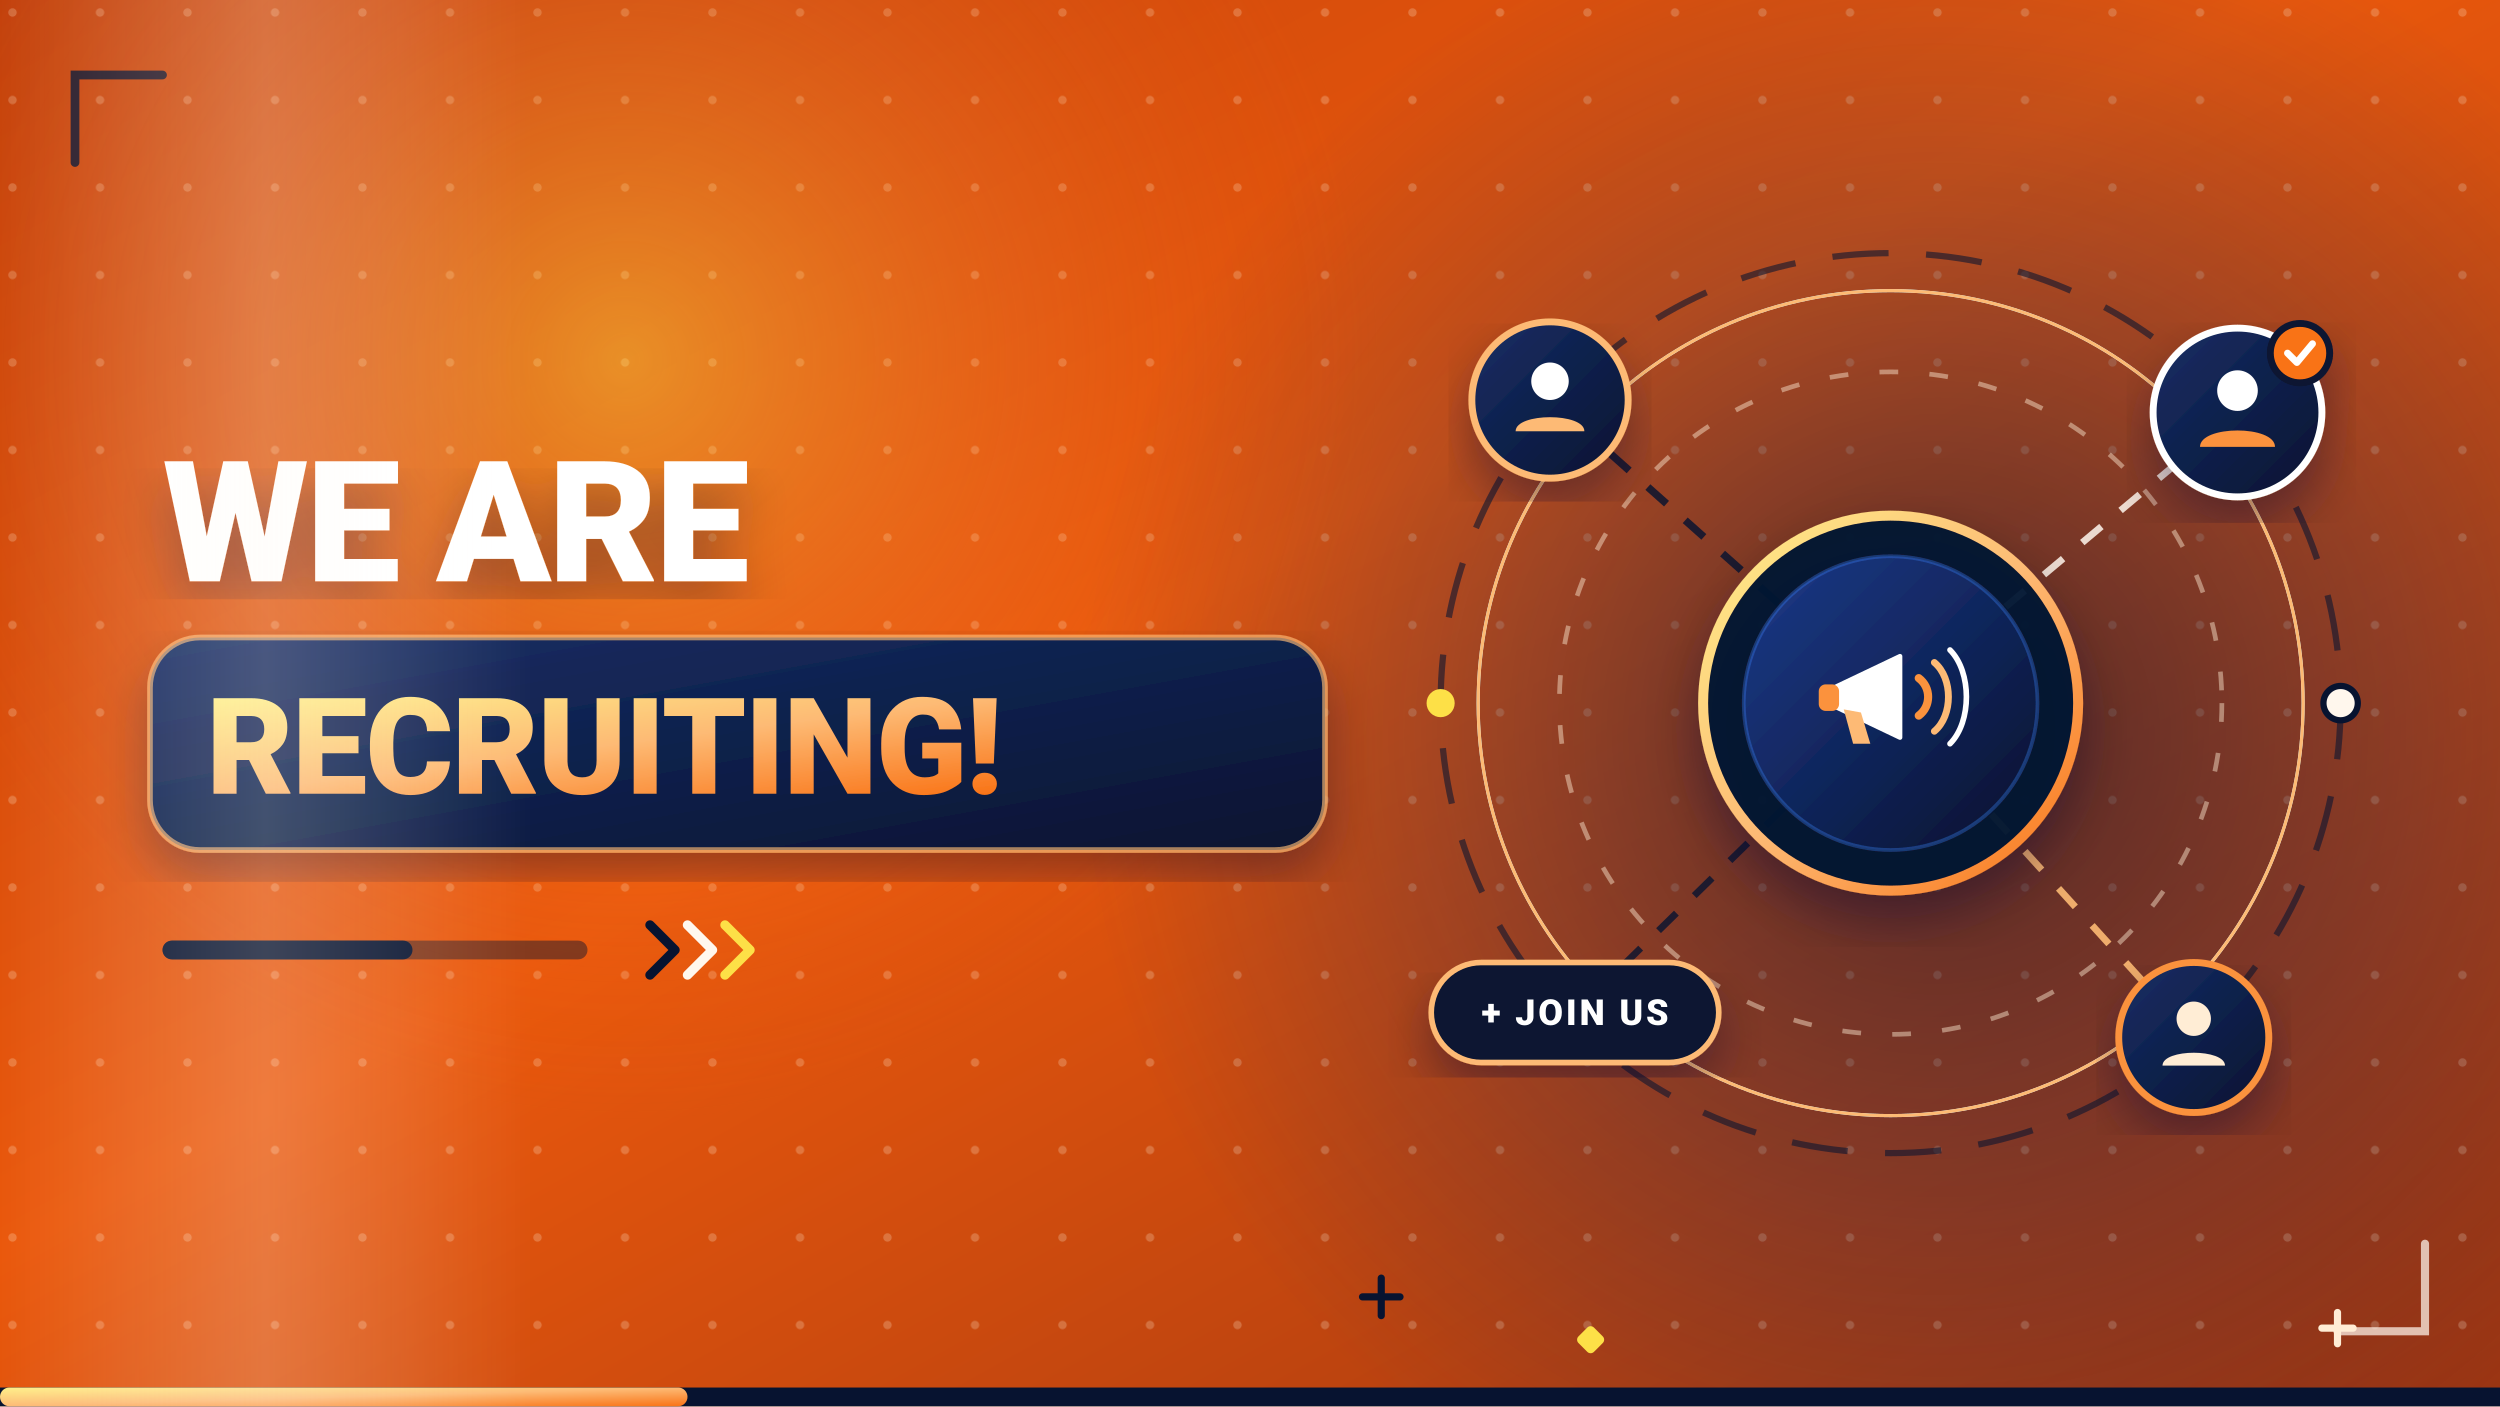
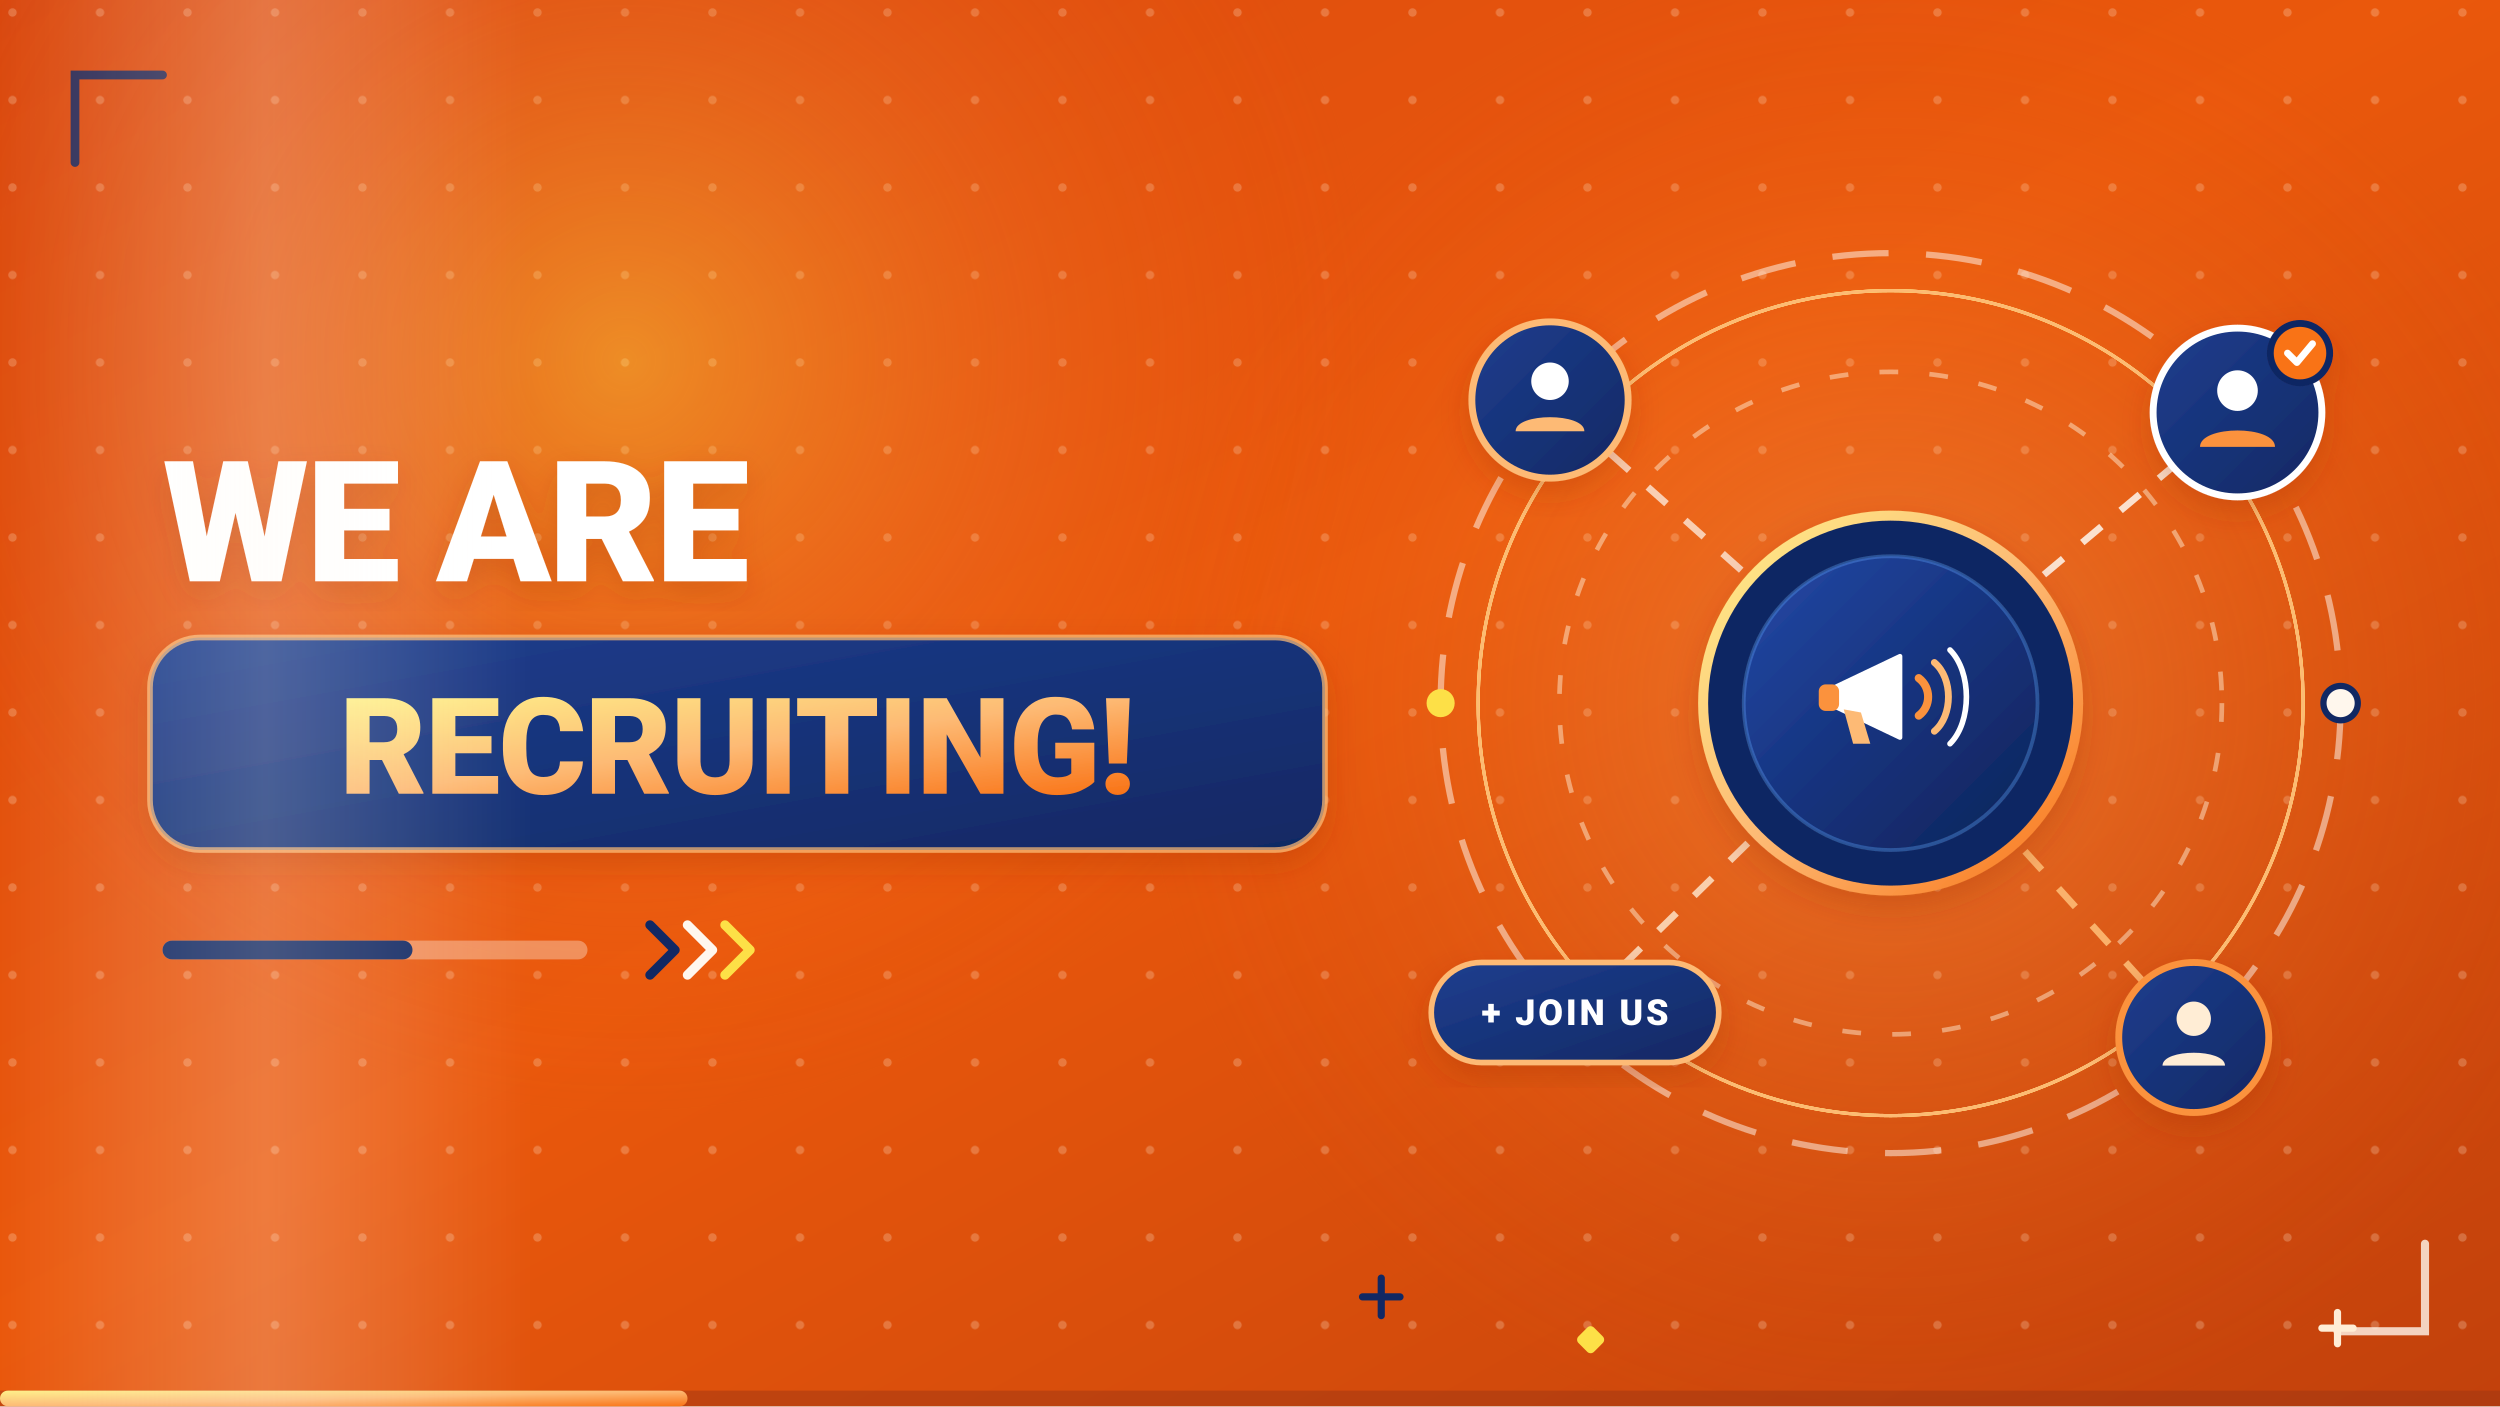
- <svg xmlns="http://www.w3.org/2000/svg" viewBox="0 0 800 450" width="800" height="450" role="img" aria-label="Poster Bawaan Open Recruitment BEM STMIK Tazkia">
+ <svg xmlns="http://www.w3.org/2000/svg" viewBox="0 0 800 450" width="800" height="450" role="img" aria-label="Default Open Recruitment Poster - BEM STMIK Tazkia">
  <defs>
    <linearGradient id="op-bg" x1="0%" y1="0%" x2="100%" y2="100%">
-       <stop offset="0%" stop-color="#C2410C" />
-       <stop offset="45%" stop-color="#EA580C" />
-       <stop offset="100%" stop-color="#9A3412" />
+       <stop offset="0%" stop-color="#D9480F" />
+       <stop offset="48%" stop-color="#EA580C" />
+       <stop offset="100%" stop-color="#C2410C" />
    </linearGradient>
    <linearGradient id="op-navy" x1="0%" y1="0%" x2="100%" y2="100%">
-       <stop offset="0%" stop-color="#172E66" />
-       <stop offset="100%" stop-color="#071330" />
+       <stop offset="0%" stop-color="#1E3E8F" />
+       <stop offset="100%" stop-color="#112863" />
    </linearGradient>
    <linearGradient id="op-hub" x1="0%" y1="0%" x2="100%" y2="100%">
-       <stop offset="0%" stop-color="#1E3A8A" />
-       <stop offset="55%" stop-color="#0F2458" />
-       <stop offset="100%" stop-color="#06102B" />
+       <stop offset="0%" stop-color="#254AA8" />
+       <stop offset="55%" stop-color="#14317A" />
+       <stop offset="100%" stop-color="#0F2458" />
    </linearGradient>
    <linearGradient id="op-fire" x1="0%" y1="0%" x2="100%" y2="100%">
      <stop offset="0%" stop-color="#FEF08A" />
      <stop offset="50%" stop-color="#FDBA74" />
      <stop offset="100%" stop-color="#F97316" />
    </linearGradient>
    <radialGradient id="op-aura1" cx="50%" cy="50%" r="50%">
-       <stop offset="0%" stop-color="#FDE047" stop-opacity="0.45" />
-       <stop offset="52%" stop-color="#FB923C" stop-opacity="0.2" />
+       <stop offset="0%" stop-color="#FDE047" stop-opacity="0.42" />
+       <stop offset="52%" stop-color="#FB923C" stop-opacity="0.18" />
      <stop offset="100%" stop-color="#EA580C" stop-opacity="0" />
    </radialGradient>
    <radialGradient id="op-aura2" cx="50%" cy="50%" r="50%">
-       <stop offset="0%" stop-color="#071330" stop-opacity="0.62" />
-       <stop offset="55%" stop-color="#0F2458" stop-opacity="0.28" />
-       <stop offset="100%" stop-color="#0F2458" stop-opacity="0" />
+       <stop offset="0%" stop-color="#FDBA74" stop-opacity="0.34" />
+       <stop offset="55%" stop-color="#FB923C" stop-opacity="0.14" />
+       <stop offset="100%" stop-color="#EA580C" stop-opacity="0" />
    </radialGradient>
    <linearGradient id="op-shimmer" x1="0%" y1="0%" x2="100%" y2="0%">
      <stop offset="0%" stop-color="#FFFFFF" stop-opacity="0" />
      <stop offset="50%" stop-color="#FFF7ED" stop-opacity="0.22" />
      <stop offset="100%" stop-color="#FFFFFF" stop-opacity="0" />
    </linearGradient>
    <pattern id="op-dots" width="28" height="28" patternUnits="userSpaceOnUse">
-       <circle cx="4" cy="4" r="1.35" fill="#FFEDD5" fill-opacity="0.24" />
+       <circle cx="4" cy="4" r="1.35" fill="#FFEDD5" fill-opacity="0.25" />
    </pattern>
-     <filter id="op-shadow" x="-15%" y="-15%" width="130%" height="130%">
-       <feDropShadow dx="0" dy="8" stdDeviation="8" flood-color="#071330" flood-opacity="0.36" />
+     <filter id="op-shadow" x="-25%" y="-25%" width="150%" height="150%">
+       <feDropShadow dx="0" dy="4" stdDeviation="5" flood-color="#9A3412" flood-opacity="0.25" />
    </filter>
    <clipPath id="op-clip">
      <rect width="800" height="450" />
    </clipPath>
  </defs>
  <style>
    .op-aura-move { animation: op-breathe 8s ease-in-out infinite alternate; }
    .op-dots-move { animation: op-dotDrift 12s linear infinite; }
    .op-radar1 { transform-origin: 605px 225px; animation: op-radarPulse 3.3s cubic-bezier(0.16, 1, 0.3, 1) infinite; }
    .op-radar2 { transform-origin: 605px 225px; animation: op-radarPulse 3.3s cubic-bezier(0.16, 1, 0.3, 1) 1.1s infinite; }
    .op-radar3 { transform-origin: 605px 225px; animation: op-radarPulse 3.3s cubic-bezier(0.16, 1, 0.3, 1) 2.2s infinite; }
    .op-ring-spin { transform-origin: 605px 225px; animation: op-spin 18s linear infinite; }
    .op-ring-rev { transform-origin: 605px 225px; animation: op-spinRev 12s linear infinite; }
    .op-wire { stroke-dasharray: 8 8; animation: op-flow 1.4s linear infinite; }
    .op-hub-float { transform-origin: 605px 225px; animation: op-hubBob 3.8s ease-in-out infinite; }
    .op-sound1 { animation: op-waveOut 1.6s ease-out infinite; }
    .op-sound2 { animation: op-waveOut 1.6s ease-out 0.4s infinite; }
    .op-sound3 { animation: op-waveOut 1.6s ease-out 0.8s infinite; }
    .op-node1 { animation: op-floatNode 4.0s ease-in-out infinite; }
    .op-node2 { animation: op-floatNode 4.6s ease-in-out 0.9s infinite; }
    .op-node3 { animation: op-floatNode 3.7s ease-in-out 1.8s infinite; }
    .op-node4 { animation: op-floatNode 4.3s ease-in-out 0.4s infinite; }
    .op-scan { animation: op-scanBar 3.8s ease-in-out infinite; }
    .op-sheen { animation: op-sweep 6.2s ease-in-out infinite; }
    .op-chev1 { animation: op-chevPulse 1.5s ease-in-out infinite; }
    .op-chev2 { animation: op-chevPulse 1.5s ease-in-out 0.25s infinite; }
    .op-chev3 { animation: op-chevPulse 1.5s ease-in-out 0.5s infinite; }
    .op-plus-rise1 { animation: op-floatUp 6s linear infinite; }
    .op-plus-rise2 { animation: op-floatUp 7.5s linear 2.5s infinite; }
    .op-plus-rise3 { animation: op-floatUp 5.5s linear 4s infinite; }
    .op-bar-slide { animation: op-accentMove 3.2s ease-in-out infinite alternate; }

    @keyframes op-breathe {
      0% { transform: translate(0, 0) scale(1); }
      100% { transform: translate(-24px, 16px) scale(1.14); }
    }
    @keyframes op-dotDrift {
      0% { transform: translate(0, 0); }
      100% { transform: translate(28px, -28px); }
    }
    @keyframes op-radarPulse {
-       0% { transform: scale(0.36); opacity: 0.9; stroke-width: 3px; }
+       0% { transform: scale(0.36); opacity: 0.85; stroke-width: 2.8px; }
      100% { transform: scale(1.48); opacity: 0; stroke-width: 0.7px; }
    }
    @keyframes op-spin {
      from { transform: rotate(0deg); }
      to { transform: rotate(360deg); }
    }
    @keyframes op-spinRev {
      from { transform: rotate(360deg); }
      to { transform: rotate(0deg); }
    }
    @keyframes op-flow {
      from { stroke-dashoffset: 32; }
      to { stroke-dashoffset: 0; }
    }
    @keyframes op-hubBob {
      0%, 100% { transform: translateY(0px) scale(1); }
      50% { transform: translateY(-10px) scale(1.04); }
    }
    @keyframes op-waveOut {
      0% { opacity: 0; transform: translateX(-4px) scale(0.85); }
      35% { opacity: 1; }
      100% { opacity: 0; transform: translateX(12px) scale(1.18); }
    }
    @keyframes op-floatNode {
      0%, 100% { transform: translateY(0px); }
      50% { transform: translateY(-11px); }
    }
    @keyframes op-scanBar {
      0% { transform: translateX(-240px); }
      100% { transform: translateX(860px); }
    }
    @keyframes op-sweep {
      0%, 56% { transform: translateX(-320px) skewX(-24deg); opacity: 0; }
      70% { opacity: 1; }
      95% { transform: translateX(1080px) skewX(-24deg); opacity: 0.85; }
      100% { transform: translateX(1080px) skewX(-24deg); opacity: 0; }
    }
    @keyframes op-chevPulse {
-       0%, 100% { opacity: 0.3; transform: translateX(0px); }
+       0%, 100% { opacity: 0.35; transform: translateX(0px); }
      50% { opacity: 1; transform: translateX(6px); }
    }
    @keyframes op-floatUp {
      0% { transform: translateY(30px); opacity: 0; }
      20% { opacity: 0.9; }
      80% { opacity: 0.75; }
      100% { transform: translateY(-350px); opacity: 0; }
    }
    @keyframes op-accentMove {
      0% { transform: translateX(0px); }
      100% { transform: translateX(56px); }
    }
  </style>
  <g clip-path="url(#op-clip)">
    <rect width="800" height="450" fill="url(#op-bg)" />
    <g class="op-dots-move">
      <rect x="-28" y="0" width="860" height="510" fill="url(#op-dots)" />
    </g>
    <circle class="op-aura-move" cx="200" cy="115" r="245" fill="url(#op-aura1)" />
-     <circle class="op-aura-move" cx="620" cy="235" r="275" fill="url(#op-aura2)" />
-     <path d="M24 52 L24 24 L52 24" fill="none" stroke="#071330" stroke-opacity="0.82" stroke-width="2.8" stroke-linecap="round" />
-     <path d="M776 398 L776 426 L748 426" fill="none" stroke="#FFF7ED" stroke-opacity="0.72" stroke-width="2.6" stroke-linecap="round" />
+     <circle class="op-aura-move" cx="605" cy="225" r="245" fill="url(#op-aura2)" />
+     <path d="M24 52 L24 24 L52 24" fill="none" stroke="#112863" stroke-opacity="0.85" stroke-width="2.8" stroke-linecap="round" />
+     <path d="M776 398 L776 426 L748 426" fill="none" stroke="#FFF7ED" stroke-opacity="0.8" stroke-width="2.6" stroke-linecap="round" />
    <g stroke-width="2.3" stroke-linecap="round">
      <g transform="translate(442, 415)">
-         <g class="op-plus-rise1" stroke="#071330">
+         <g class="op-plus-rise1" stroke="#112863">
          <line x1="-6" y1="0" x2="6" y2="0" />
          <line x1="0" y1="-6" x2="0" y2="6" />
        </g>
      </g>
      <g transform="translate(748, 425)">
        <g class="op-plus-rise2" stroke="#FFEDD5">
          <line x1="-5" y1="0" x2="5" y2="0" />
          <line x1="0" y1="-5" x2="0" y2="5" />
        </g>
      </g>
      <g class="op-plus-rise3">
        <rect x="506" y="425" width="7" height="7" rx="1.5" fill="#FDE047" transform="rotate(45 509 428)" />
      </g>
    </g>
    <g>
-       <circle class="op-radar1" cx="605" cy="225" r="132" fill="none" stroke="#071330" />
-       <circle class="op-radar2" cx="605" cy="225" r="132" fill="none" stroke="#FFF7ED" />
+       <circle class="op-radar1" cx="605" cy="225" r="132" fill="none" stroke="#FFF7ED" />
+       <circle class="op-radar2" cx="605" cy="225" r="132" fill="none" stroke="#FDE047" />
      <circle class="op-radar3" cx="605" cy="225" r="132" fill="none" stroke="#FDBA74" />
      <g class="op-ring-spin">
-         <circle cx="605" cy="225" r="144" fill="none" stroke="#071330" stroke-opacity="0.58" stroke-width="2" stroke-dasharray="18 12" />
-         <circle cx="749" cy="225" r="5.5" fill="#FFF7ED" stroke="#071330" stroke-width="2" />
+         <circle cx="605" cy="225" r="144" fill="none" stroke="#FFF7ED" stroke-opacity="0.52" stroke-width="2" stroke-dasharray="18 12" />
+         <circle cx="749" cy="225" r="5.5" fill="#FFF7ED" stroke="#112863" stroke-width="2" />
        <circle cx="461" cy="225" r="4.5" fill="#FDE047" />
      </g>
      <g class="op-ring-rev">
-         <circle cx="605" cy="225" r="106" fill="none" stroke="#FFEDD5" stroke-opacity="0.45" stroke-width="1.5" stroke-dasharray="6 10" />
-       </g>
-       <line class="op-wire" x1="605" y1="225" x2="496" y2="128" stroke="#071330" stroke-opacity="0.82" stroke-width="2.4" />
+         <circle cx="605" cy="225" r="106" fill="none" stroke="#FFEDD5" stroke-opacity="0.48" stroke-width="1.5" stroke-dasharray="6 10" />
+       </g>
+       <line class="op-wire" x1="605" y1="225" x2="496" y2="128" stroke="#FFF7ED" stroke-opacity="0.72" stroke-width="2.2" />
      <line class="op-wire" x1="605" y1="225" x2="716" y2="132" stroke="#FFF7ED" stroke-opacity="0.85" stroke-width="2.2" />
      <line class="op-wire" x1="605" y1="225" x2="702" y2="332" stroke="#FDBA74" stroke-opacity="0.9" stroke-width="2.2" />
-       <line class="op-wire" x1="605" y1="225" x2="504" y2="324" stroke="#071330" stroke-opacity="0.8" stroke-width="2.2" />
+       <line class="op-wire" x1="605" y1="225" x2="504" y2="324" stroke="#FFEDD5" stroke-opacity="0.78" stroke-width="2.2" />
      <g class="op-node1" filter="url(#op-shadow)">
        <circle cx="496" cy="128" r="25" fill="url(#op-navy)" stroke="#FDBA74" stroke-width="2.2" />
        <circle cx="496" cy="122" r="6" fill="#FFFFFF" />
        <path d="M485 138 C485 132 507 132 507 138" fill="#FDBA74" />
      </g>
      <g class="op-node2" filter="url(#op-shadow)">
        <circle cx="716" cy="132" r="27" fill="url(#op-navy)" stroke="#FFFFFF" stroke-width="2.2" />
        <circle cx="716" cy="125" r="6.5" fill="#FFFFFF" />
        <path d="M704 143 C704 136 728 136 728 143" fill="#FB923C" />
-         <circle cx="736" cy="113" r="9.5" fill="#F97316" stroke="#071330" stroke-width="2.2" />
+         <circle cx="736" cy="113" r="9.5" fill="#F97316" stroke="#112863" stroke-width="2.2" />
        <path d="M732 113 L735 116 L740 110" fill="none" stroke="#FFFFFF" stroke-width="2.2" stroke-linecap="round" stroke-linejoin="round" />
      </g>
      <g class="op-node3" filter="url(#op-shadow)">
        <circle cx="702" cy="332" r="24" fill="url(#op-navy)" stroke="#FB923C" stroke-width="2.2" />
        <circle cx="702" cy="326" r="5.5" fill="#FFEDD5" />
        <path d="M692 341 C692 335.5 712 335.5 712 341" fill="#FFEDD5" />
      </g>
      <g class="op-node4" filter="url(#op-shadow)">
-         <rect x="458" y="308" width="92" height="32" rx="16" fill="#071330" stroke="#FDBA74" stroke-width="1.8" />
+         <rect x="458" y="308" width="92" height="32" rx="16" fill="url(#op-navy)" stroke="#FDBA74" stroke-width="1.8" />
        <text x="504" y="328" text-anchor="middle" fill="#FFFFFF" font-family="system-ui, -apple-system, Segoe UI, Roboto, sans-serif" font-size="11.5" font-weight="800" letter-spacing="0.9">+ JOIN US</text>
      </g>
      <g class="op-hub-float" filter="url(#op-shadow)">
-         <circle cx="605" cy="225" r="60" fill="#071330" fill-opacity="0.94" stroke="url(#op-fire)" stroke-width="3.2" />
-         <circle cx="605" cy="225" r="47" fill="url(#op-hub)" stroke="#3B82F6" stroke-opacity="0.35" stroke-width="1.2" />
+         <circle cx="605" cy="225" r="60" fill="#112863" stroke="url(#op-fire)" stroke-width="3.2" />
+         <circle cx="605" cy="225" r="47" fill="url(#op-hub)" stroke="#60A5FA" stroke-opacity="0.35" stroke-width="1.2" />
        <g transform="translate(579, 202)">
          <path d="M8 18 L29 8 L29 34 L8 24 Z" fill="#FFFFFF" stroke="#FFFFFF" stroke-width="1.5" stroke-linejoin="round" />
          <rect x="3" y="17" width="6.5" height="8.5" rx="2.2" fill="#FB923C" />
          <path d="M11 25 L14 36 L19.5 36 L16.5 26 Z" fill="#FDBA74" />
          <path class="op-sound1" d="M35 15 C39 18 39 24 35 27" fill="none" stroke="#FB923C" stroke-width="2.6" stroke-linecap="round" />
          <path class="op-sound2" d="M40 10 C46 15 46 27 40 32" fill="none" stroke="#FDBA74" stroke-width="2.2" stroke-linecap="round" />
          <path class="op-sound3" d="M45 6 C52 13 52 29 45 36" fill="none" stroke="#FFFFFF" stroke-width="1.8" stroke-linecap="round" />
        </g>
      </g>
    </g>
    <g>
      <text x="52" y="186" fill="#FFFFFF" filter="url(#op-shadow)" font-family="system-ui, -apple-system, Segoe UI, Roboto, sans-serif" font-size="54" font-weight="800" letter-spacing="-1">WE ARE</text>
      <g filter="url(#op-shadow)">
-         <rect x="48" y="204" width="376" height="68" rx="16" fill="url(#op-navy)" stroke="#FDBA74" stroke-opacity="0.65" stroke-width="1.8" />
-         <text x="66" y="254" fill="url(#op-fire)" font-family="system-ui, -apple-system, Segoe UI, Roboto, sans-serif" font-size="43" font-weight="800" letter-spacing="-0.6">RECRUITING!</text>
+         <rect x="48" y="204" width="376" height="68" rx="16" fill="url(#op-navy)" stroke="#FDBA74" stroke-opacity="0.72" stroke-width="1.8" />
+         <text x="236" y="254" text-anchor="middle" fill="url(#op-fire)" font-family="system-ui, -apple-system, Segoe UI, Roboto, sans-serif" font-size="43" font-weight="800" letter-spacing="-0.6">RECRUITING!</text>
      </g>
      <g transform="translate(52, 296)">
-         <rect x="0" y="5" width="136" height="6" rx="3" fill="#071330" fill-opacity="0.45" />
-         <rect class="op-bar-slide" x="0" y="5" width="80" height="6" rx="3" fill="#071330" />
-         <g transform="translate(156, 0)" fill="none" stroke="#071330" stroke-width="3" stroke-linecap="round" stroke-linejoin="round">
+         <rect x="0" y="5" width="136" height="6" rx="3" fill="#FFF7ED" fill-opacity="0.35" />
+         <rect class="op-bar-slide" x="0" y="5" width="80" height="6" rx="3" fill="#112863" />
+         <g transform="translate(156, 0)" fill="none" stroke="#112863" stroke-width="3" stroke-linecap="round" stroke-linejoin="round">
          <path class="op-chev1" d="M0 0 L8 8 L0 16" />
          <path class="op-chev2" d="M12 0 L20 8 L12 16" stroke="#FFF7ED" />
          <path class="op-chev3" d="M24 0 L32 8 L24 16" stroke="#FDE047" />
        </g>
      </g>
    </g>
-     <rect x="0" y="444" width="800" height="6" fill="#071330" />
-     <rect class="op-scan" x="0" y="444" width="220" height="6" rx="3" fill="url(#op-fire)" />
+     <rect x="0" y="445" width="800" height="5" fill="#9A3412" fill-opacity="0.45" />
+     <rect class="op-scan" x="0" y="445" width="220" height="5" rx="2.5" fill="url(#op-fire)" />
    <rect class="op-sheen" x="0" y="-40" width="170" height="530" fill="url(#op-shimmer)" />
  </g>
</svg>
